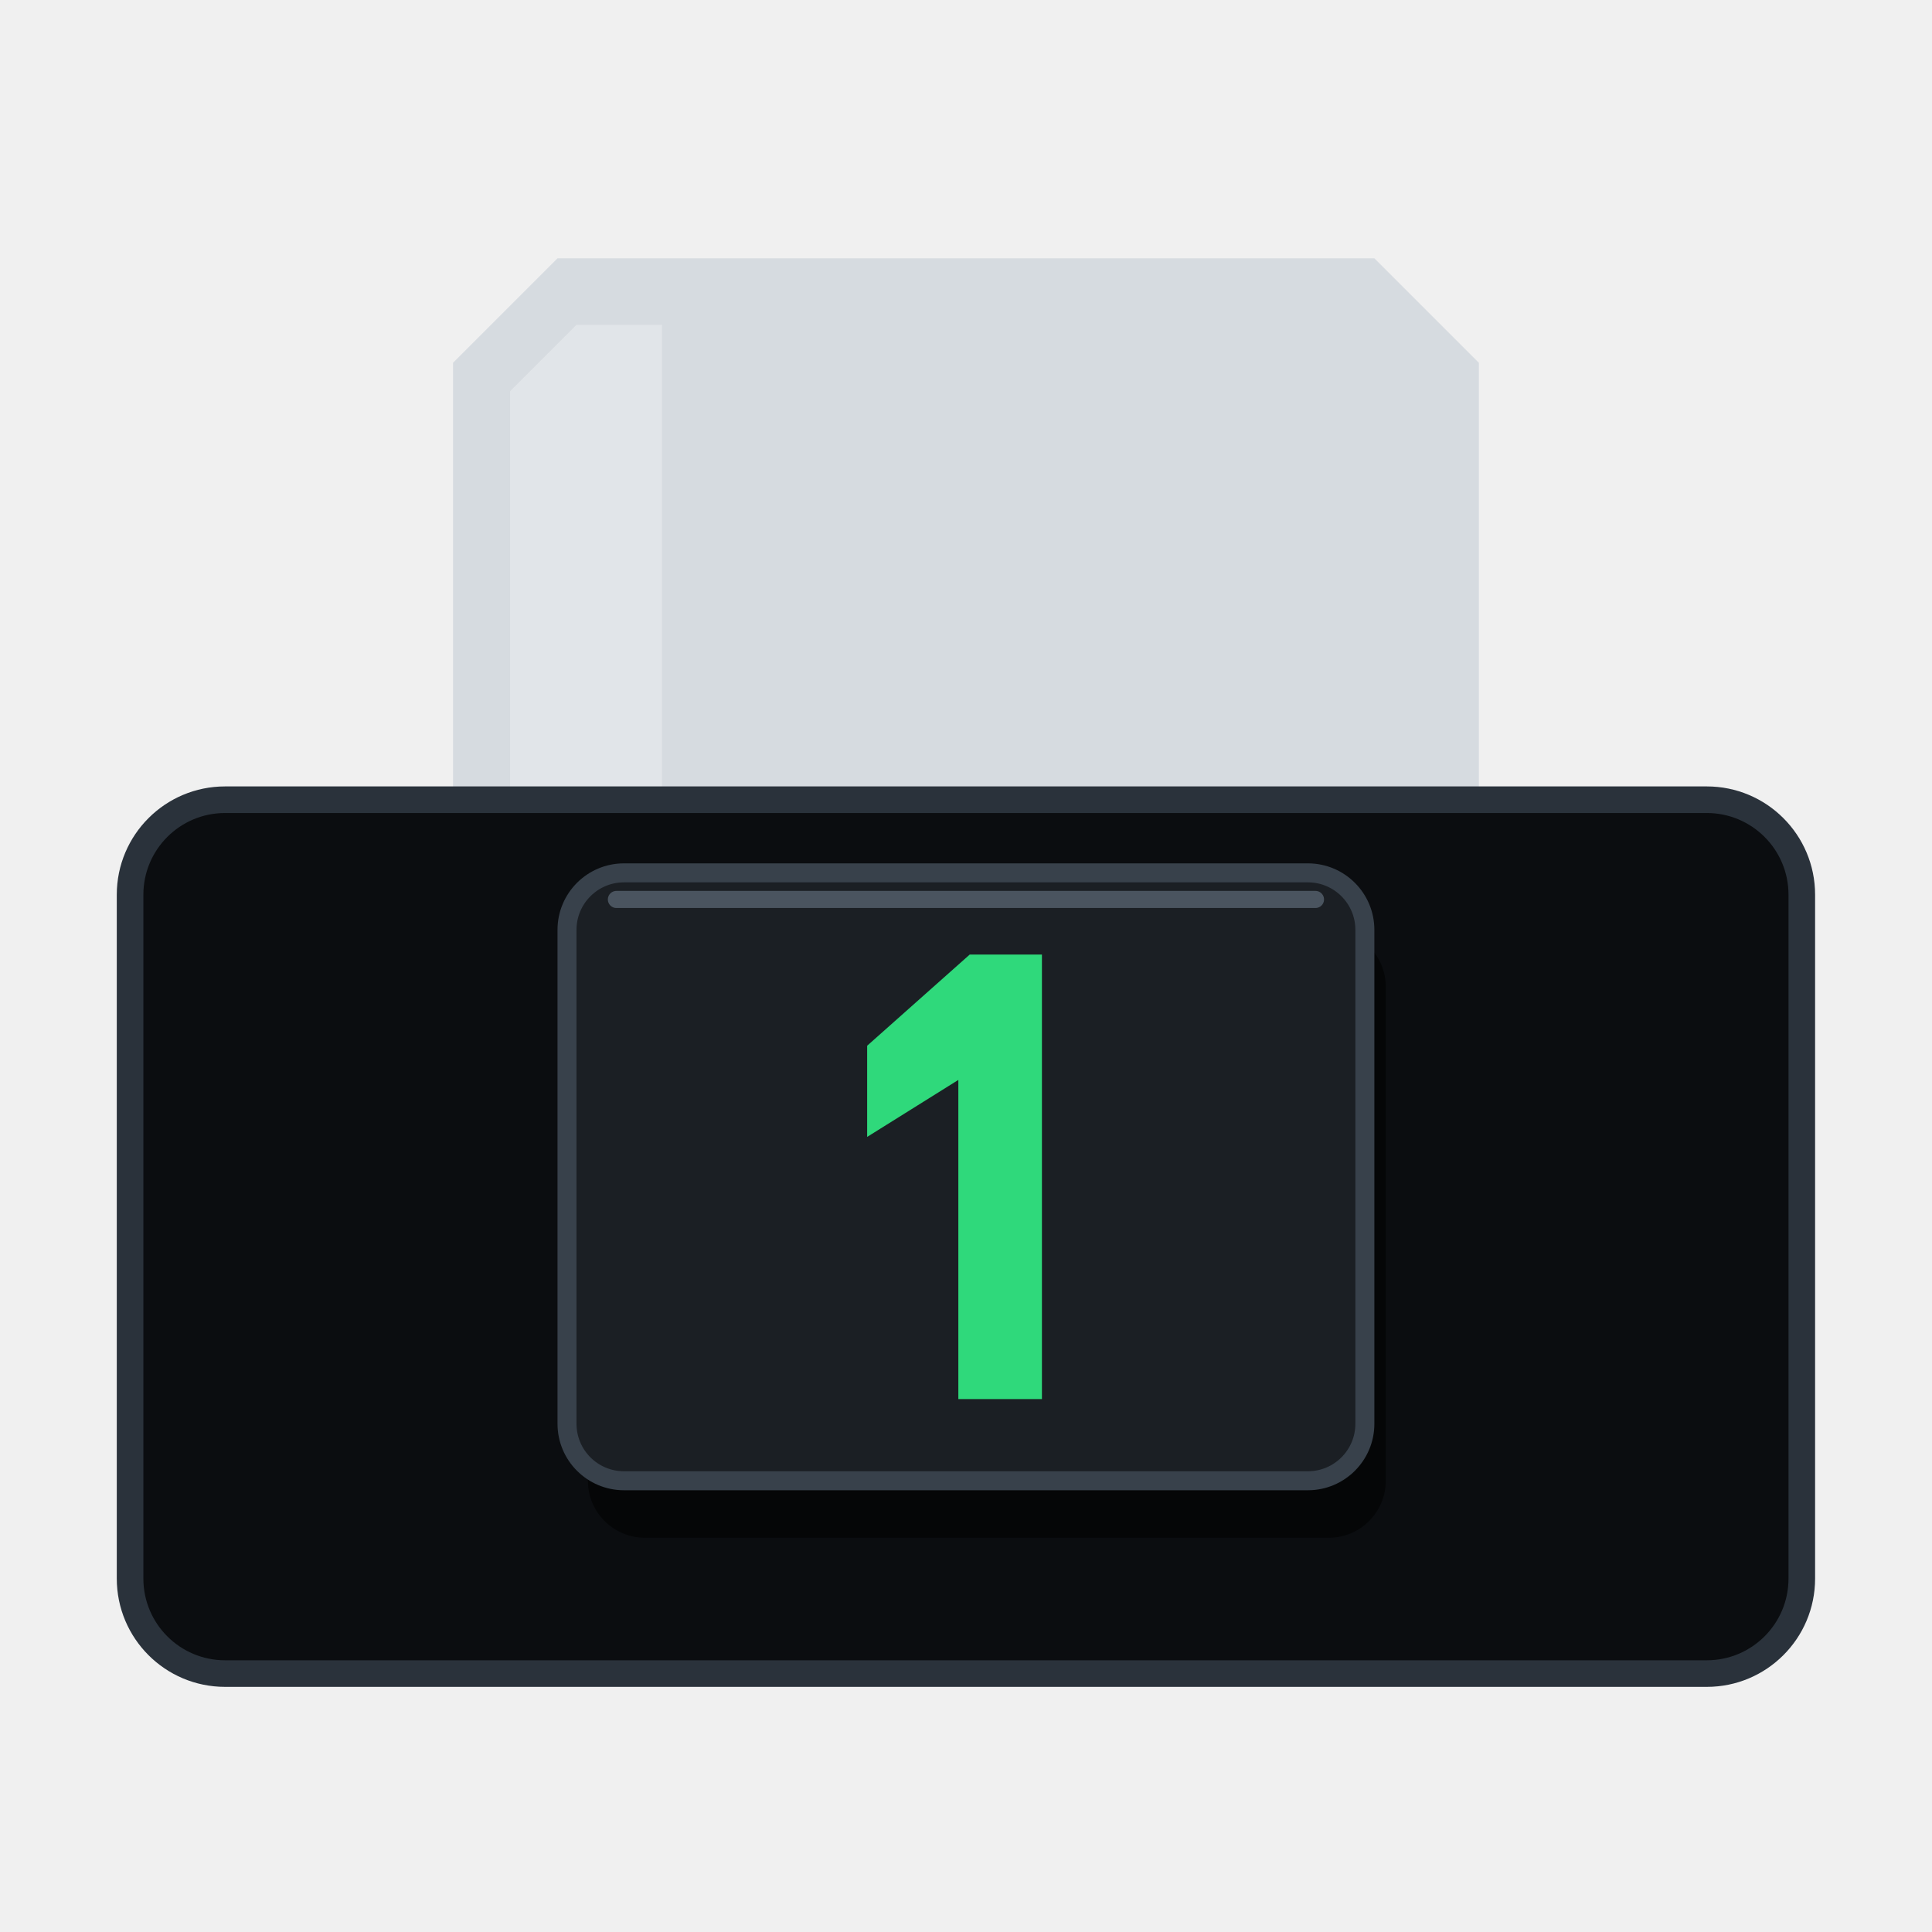
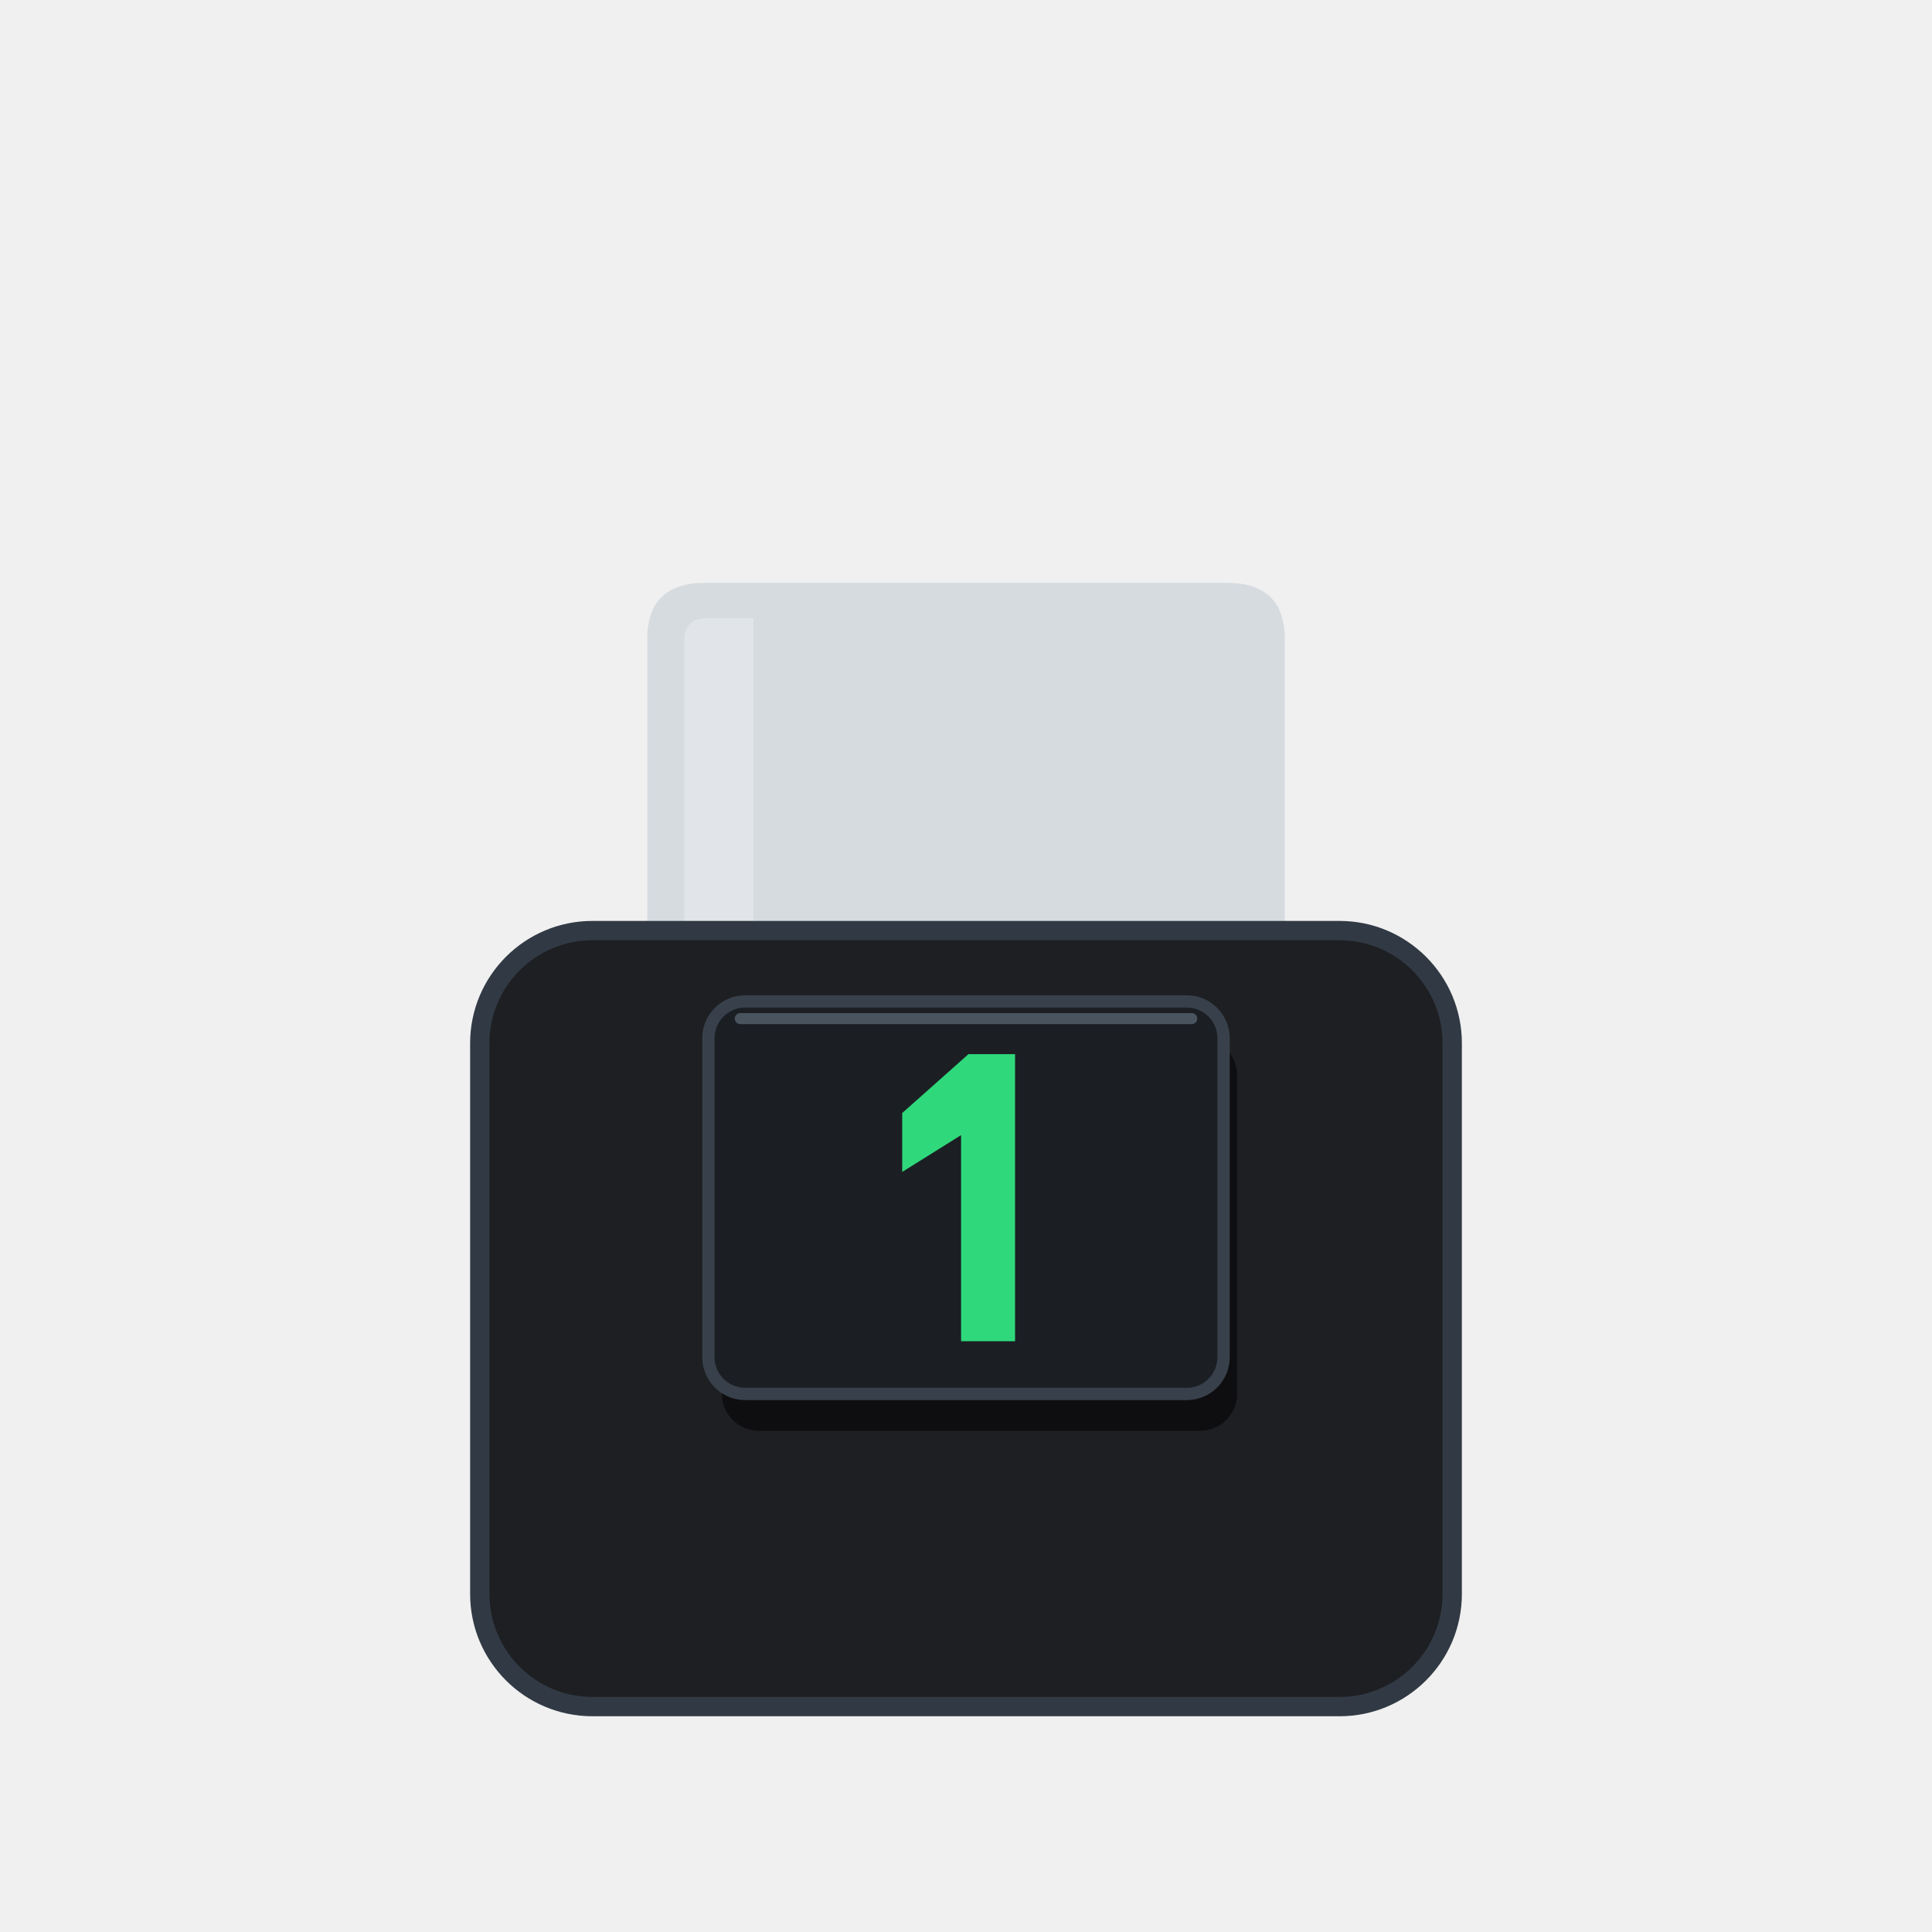
- <svg xmlns="http://www.w3.org/2000/svg" viewBox="0 0 64 64">
-   <g transform="scale(.5333) translate(60 60) scale(1.18) translate(-60 -60)">
-     <path d="M33 54.25 V28.25 L38.5 22.75 H81.5 L87 28.25 V54.25 Z" fill="#d6dbe0" />
-     <path d="M36 52.25 V29.75 L39.5 26.25 H44 V52.25 Z" fill="#fff" opacity=".28" />
-     <rect x="16" y="51.25" width="88" height="46" rx="5" fill="#0b0d10" stroke="#2a323b" stroke-width="1.4" />
+ <svg xmlns="http://www.w3.org/2000/svg" viewBox="0 0 120 120">
+   <path d="M40.2 58.8 V39.7 Q40.2 36.2 43.8 36.2 H76.2 Q79.8 36.2 79.8 39.7 V58.8 Z" fill="#d6dbe0" />
+   <path d="M42.5 57.8 V39.8 Q42.5 38.4 43.9 38.4 H46.8 V57.8 Z" fill="#fff" opacity=".28" />
+   <rect x="29.8" y="57.8" width="60.4" height="48.2" rx="7" fill="#1e1f23" stroke="#313a44" stroke-width="1.2" />
+   <g transform="translate(44.00 62.20) scale(0.7619) translate(-39 -55.1)">
    <rect x="39" y="56.6" width="42" height="32" rx="3" fill="#000" opacity=".55" transform="translate(1.1 1.5)" />
    <rect x="39" y="55.1" width="42" height="32" rx="3" fill="#1b1f24" stroke="#38414b" stroke-width="1" />
    <path d="M41.6 56.5 H78.4" stroke="#4a545f" stroke-width=".9" stroke-linecap="round" />
    <path d="M54.8 64.2 L60.2 59.4 H64 V82.8 H59.6 V66 L54.8 69 Z" fill="#2FD97B" />
  </g>
</svg>
